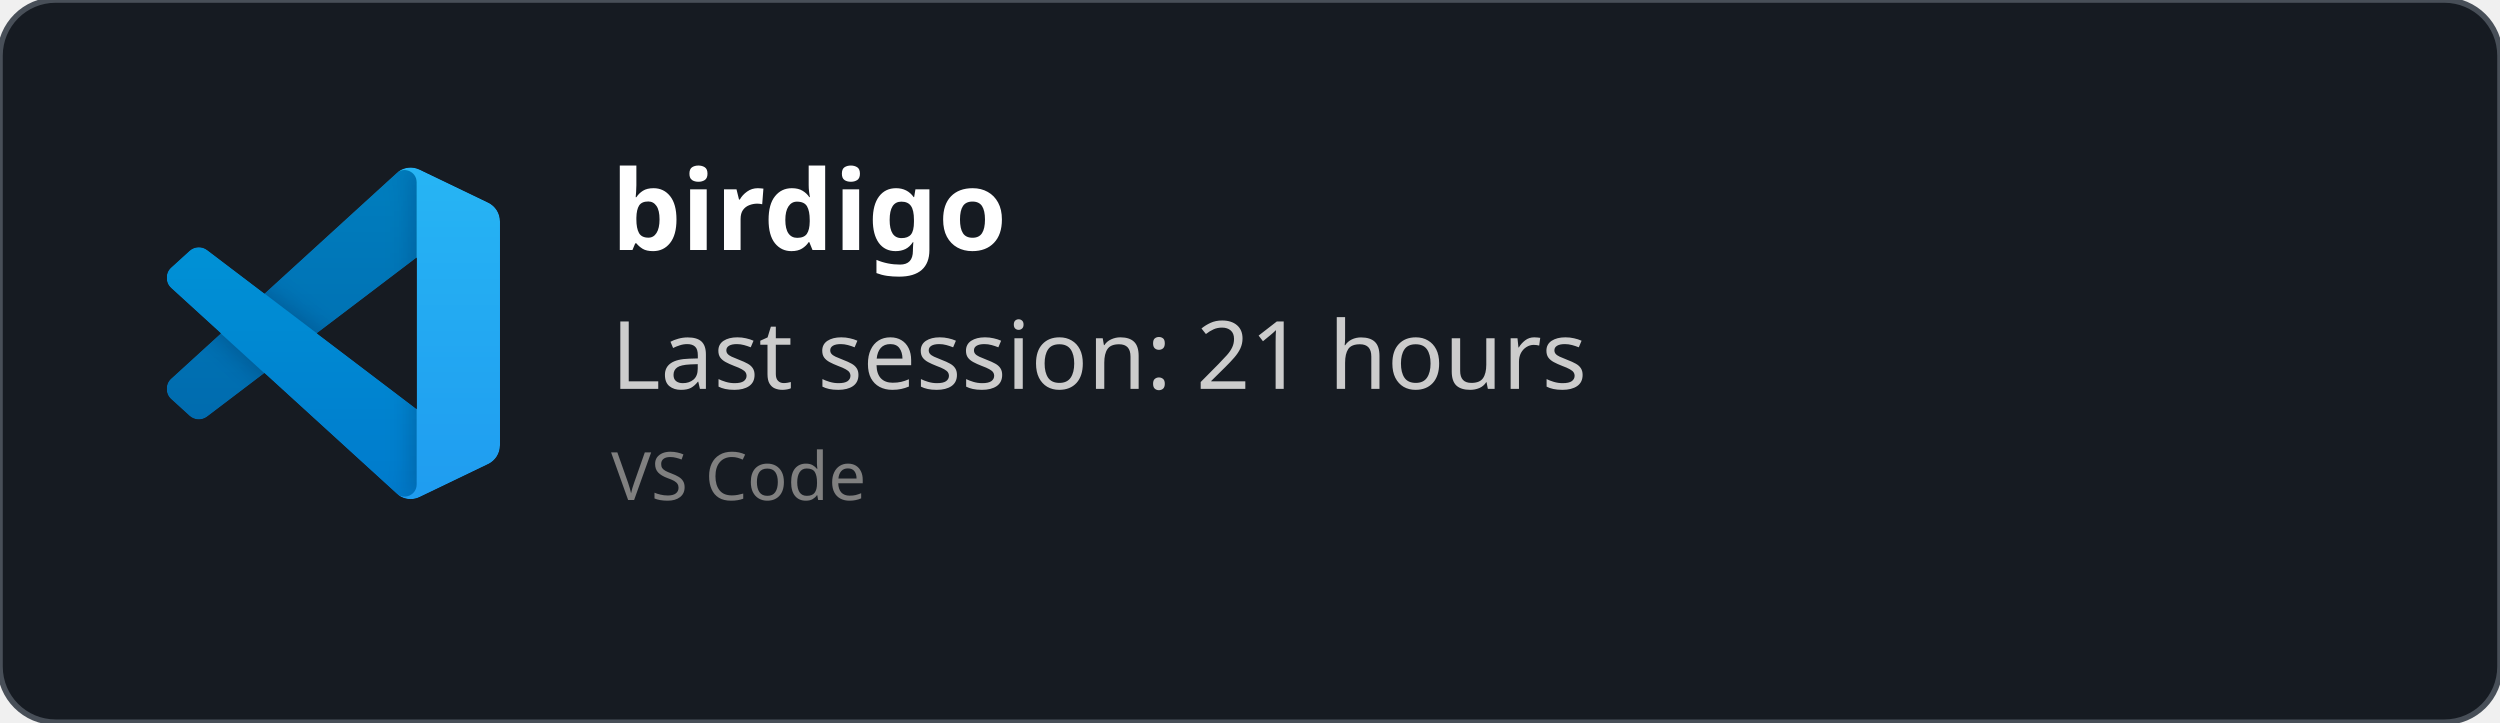
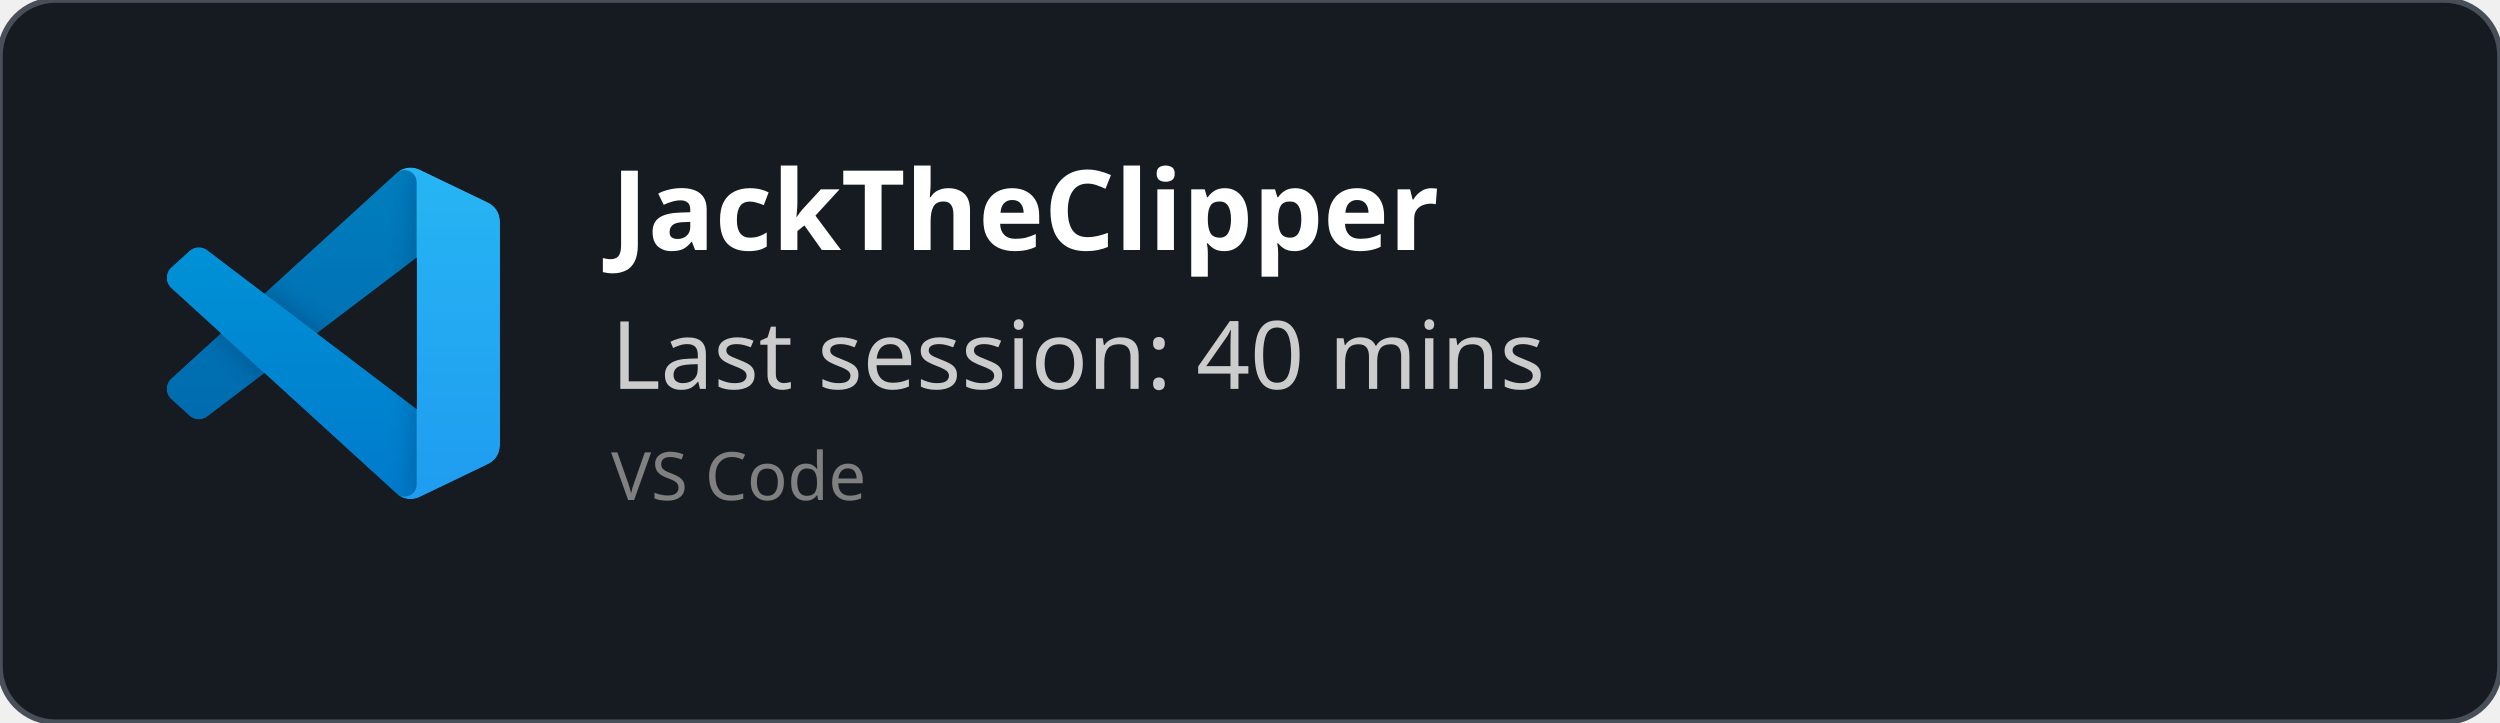
<svg xmlns="http://www.w3.org/2000/svg" width="450" height="130" viewBox="0 0 450 130" fill="none" role="img">
  <style>
    *{
        font-family: 'Segoe UI', Ubuntu, monospace
    }
    </style>
  <defs>
    <clipPath id="horizontalClip" x="20" y="20" width="500" height="200">
      <rect x="90" y="20" width="300" height="50" />
    </clipPath>
  </defs>
  <rect width="450" height="130" fill="rgba(22,27,34)" stroke="#484f58" stroke-width="1" fill-opacity="1" stroke-opacity="1" x="0" y="0" rx="10px" ry="10px">
    </rect>
  <svg width="60" height="60" x="30" y="30" viewBox="0 0 100 100" fill="none" id="vscode">
    <mask id="mask0" mask-type="alpha" maskUnits="userSpaceOnUse" x="0" y="0" width="100" height="100">
      <path fill-rule="evenodd" clip-rule="evenodd" d="M70.912 99.317C72.487 99.931 74.283 99.891 75.873 99.126L96.461 89.22C98.624 88.179 100 85.989 100 83.587V16.413C100 14.011 98.624 11.822 96.461 10.781L75.873 0.874C73.786 -0.13 71.345 0.116 69.513 1.447C69.252 1.637 69.003 1.849 68.769 2.083L29.355 38.041L12.187 25.01C10.589 23.797 8.354 23.896 6.869 25.246L1.363 30.255C-0.453 31.906 -0.455 34.763 1.359 36.417L16.247 50L1.359 63.583C-0.455 65.237 -0.453 68.094 1.363 69.745L6.869 74.754C8.354 76.104 10.589 76.204 12.187 74.99L29.355 61.959L68.769 97.917C69.392 98.541 70.125 99.01 70.912 99.317ZM75.015 27.299L45.109 50L75.015 72.701V27.299Z" fill="white" />
    </mask>
    <g mask="url(#mask0)">
      <path d="M96.461 10.796L75.857 0.876C73.472 -0.273 70.622 0.212 68.75 2.083L1.299 63.583C-0.516 65.237 -0.514 68.094 1.303 69.745L6.813 74.754C8.298 76.104 10.535 76.204 12.134 74.99L93.361 13.37C96.086 11.303 100 13.246 100 16.667V16.427C100 14.027 98.625 11.838 96.461 10.796Z" fill="#0065A9" />
      <g filter="url(#filter0_d)">
        <path d="M96.461 89.204L75.857 99.124C73.472 100.273 70.622 99.788 68.75 97.917L1.299 36.417C-0.516 34.763 -0.514 31.906 1.303 30.255L6.813 25.246C8.298 23.896 10.535 23.796 12.134 25.009L93.361 86.63C96.086 88.697 100 86.754 100 83.333V83.573C100 85.974 98.625 88.162 96.461 89.204Z" fill="#007ACC" />
      </g>
      <g filter="url(#filter1_d)">
        <path d="M75.858 99.126C73.472 100.274 70.622 99.788 68.75 97.917C71.056 100.223 75 98.59 75 95.328V4.672C75 1.41 71.056 -0.223 68.75 2.083C70.622 0.211 73.472 -0.274 75.858 0.874L96.459 10.781C98.623 11.822 100 14.011 100 16.413V83.587C100 85.989 98.623 88.179 96.459 89.22L75.858 99.126Z" fill="#1F9CF0" />
      </g>
      <g style="mix-blend-mode:overlay" opacity="0.25">
        <path fill-rule="evenodd" clip-rule="evenodd" d="M70.851 99.317C72.426 99.931 74.222 99.891 75.812 99.126L96.4 89.22C98.563 88.179 99.939 85.989 99.939 83.587V16.413C99.939 14.011 98.564 11.822 96.4 10.781L75.812 0.874C73.725 -0.13 71.284 0.116 69.453 1.447C69.191 1.637 68.942 1.849 68.708 2.083L29.294 38.041L12.126 25.01C10.528 23.796 8.293 23.896 6.809 25.246L1.302 30.255C-0.513 31.906 -0.515 34.763 1.298 36.417L16.186 50L1.298 63.583C-0.515 65.237 -0.513 68.094 1.302 69.745L6.809 74.754C8.293 76.104 10.528 76.204 12.126 74.99L29.294 61.959L68.708 97.917C69.332 98.54 70.064 99.01 70.851 99.317ZM74.954 27.299L45.048 50L74.954 72.701V27.299Z" fill="url(#paint0_linear)" />
      </g>
    </g>
    <defs>
      <filter id="filter0_d" x="-8.394" y="15.829" width="116.727" height="92.246" filterUnits="userSpaceOnUse" color-interpolation-filters="sRGB">
        <feFlood flood-opacity="0" result="BackgroundImageFix" />
        <feColorMatrix in="SourceAlpha" type="matrix" values="0 0 0 0 0 0 0 0 0 0 0 0 0 0 0 0 0 0 127 0" />
        <feOffset />
        <feGaussianBlur stdDeviation="4.167" />
        <feColorMatrix type="matrix" values="0 0 0 0 0 0 0 0 0 0 0 0 0 0 0 0 0 0 0.25 0" />
        <feBlend mode="overlay" in2="BackgroundImageFix" result="effect1_dropShadow" />
        <feBlend mode="normal" in="SourceGraphic" in2="effect1_dropShadow" result="shape" />
      </filter>
      <filter id="filter1_d" x="60.417" y="-8.076" width="47.917" height="116.151" filterUnits="userSpaceOnUse" color-interpolation-filters="sRGB">
        <feFlood flood-opacity="0" result="BackgroundImageFix" />
        <feColorMatrix in="SourceAlpha" type="matrix" values="0 0 0 0 0 0 0 0 0 0 0 0 0 0 0 0 0 0 127 0" />
        <feOffset />
        <feGaussianBlur stdDeviation="4.167" />
        <feColorMatrix type="matrix" values="0 0 0 0 0 0 0 0 0 0 0 0 0 0 0 0 0 0 0.25 0" />
        <feBlend mode="overlay" in2="BackgroundImageFix" result="effect1_dropShadow" />
        <feBlend mode="normal" in="SourceGraphic" in2="effect1_dropShadow" result="shape" />
      </filter>
      <linearGradient id="paint0_linear" x1="49.939" y1="0.258" x2="49.939" y2="99.742" gradientUnits="userSpaceOnUse">
        <stop stop-color="white" />
        <stop offset="1" stop-color="white" stop-opacity="0" />
      </linearGradient>
    </defs>
  </svg>
  <text x="110" y="45" font-size="20" clip-path="url(#horizontalClip)" font-weight="bold" font-family="Ubuntu" fill="white">
-     birdigo
+     JackTheClipper
    </text>
  <text x="110" y="70" font-size="17px" font-family="Ubuntu" fill="#ccc">
-     Last session: 21 hours
+     Last session: 40 mins
    </text>
  <text x="110" y="90" font-size="12px" font-family="Ubuntu" fill="grey">
    VS Code
    </text>
</svg>
